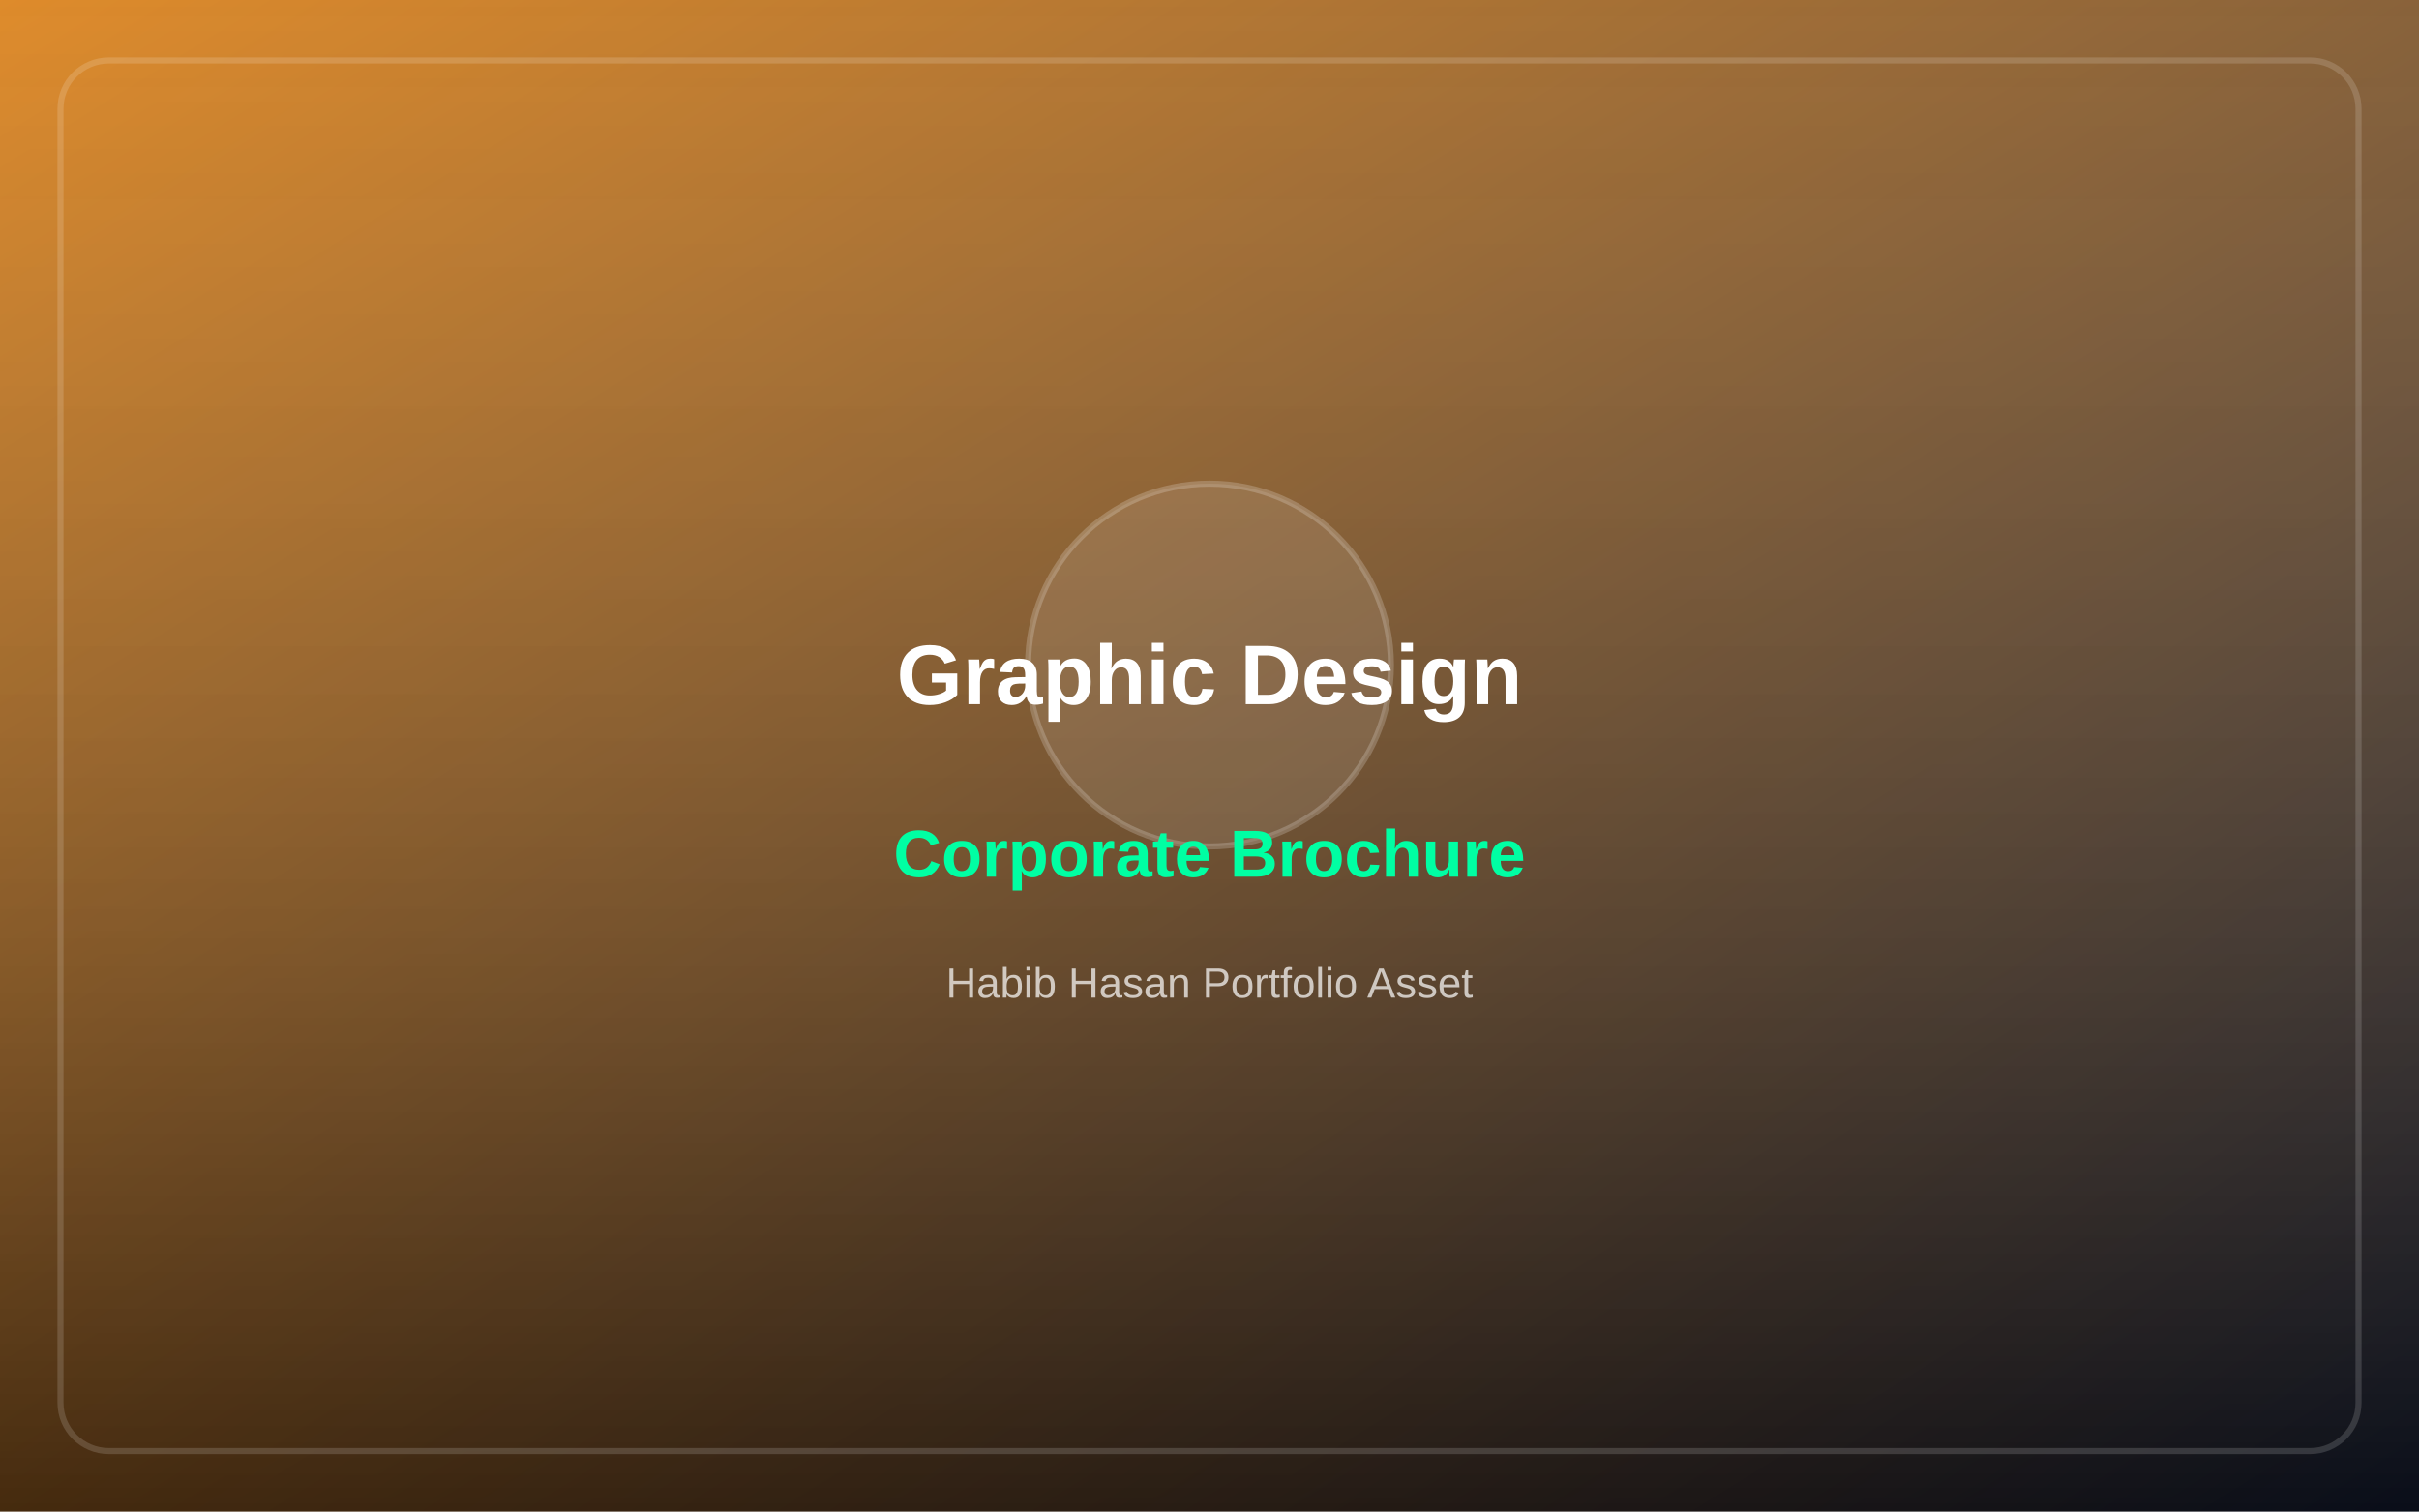
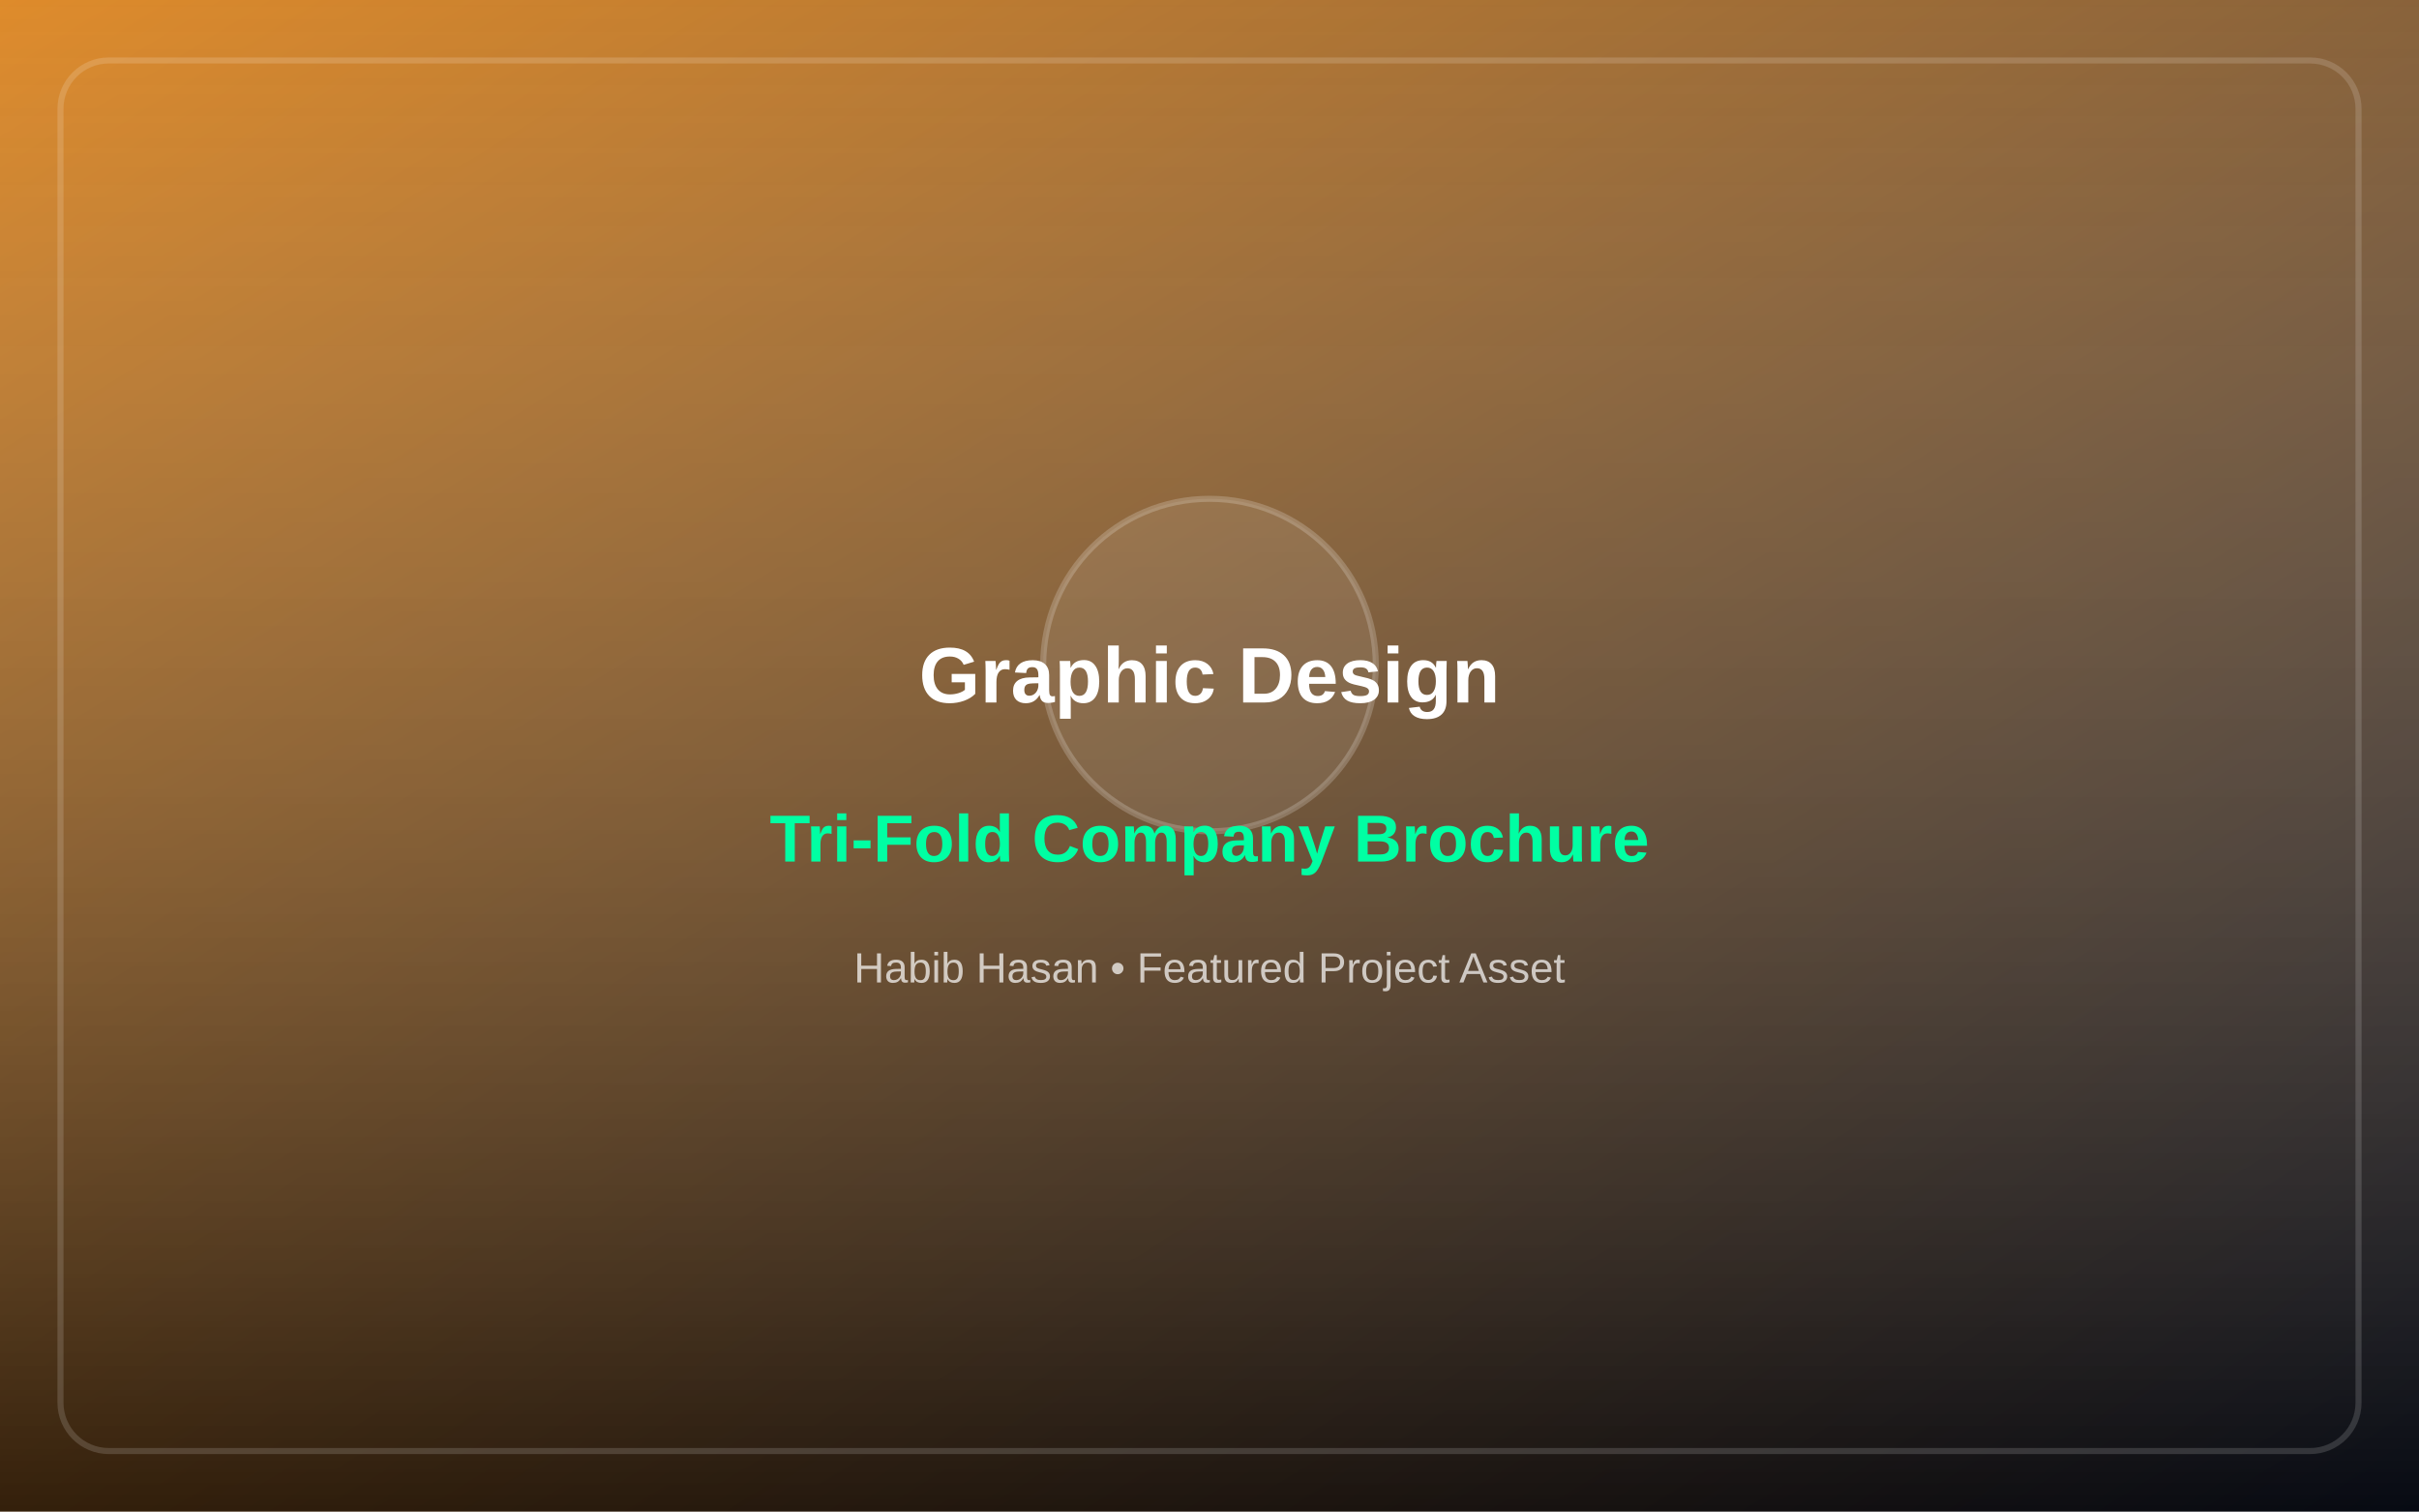
<svg xmlns="http://www.w3.org/2000/svg" width="800" height="500" viewBox="0 0 800 500">
  <defs>
-     <linearGradient id="bg" x1="0%" y1="0%" x2="100%" y2="100%">
+     <linearGradient id="bg_TriFoldCompanyBrochure" x1="0%" y1="0%" x2="100%" y2="100%">
      <stop offset="0%" stop-color="#D97706" />
      <stop offset="100%" stop-color="#0F172A" />
    </linearGradient>
-     <linearGradient id="overlay" x1="0%" y1="0%" x2="0%" y2="100%">
+     <linearGradient id="overlay_TriFoldCompanyBrochure" x1="0%" y1="0%" x2="0%" y2="100%">
      <stop offset="0%" stop-color="rgba(255,255,255,0.15)" />
-       <stop offset="100%" stop-color="rgba(0,0,0,0.4)" />
+       <stop offset="100%" stop-color="rgba(0,0,0,0.55)" />
    </linearGradient>
  </defs>
-   <rect width="100%" height="100%" fill="url(#bg)" />
-   <rect width="100%" height="100%" fill="url(#overlay)" />
-   <circle cx="400" cy="220" r="60" fill="rgba(255,255,255,0.1)" stroke="rgba(255,255,255,0.2)" stroke-width="2" />
-   <text x="50%" y="225" font-family="Arial, sans-serif" font-size="28" font-weight="bold" fill="#ffffff" text-anchor="middle" dominant-baseline="middle">Graphic Design</text>
-   <text x="50%" y="290" font-family="Arial, sans-serif" font-size="22" font-weight="600" fill="#00FFA3" text-anchor="middle">Corporate Brochure</text>
-   <text x="50%" y="330" font-family="Arial, sans-serif" font-size="14" fill="rgba(255,255,255,0.7)" text-anchor="middle">Habib Hasan Portfolio Asset</text>
+   <rect width="100%" height="100%" fill="url(#bg_TriFoldCompanyBrochure)" />
+   <rect width="100%" height="100%" fill="url(#overlay_TriFoldCompanyBrochure)" />
+   <circle cx="400" cy="220" r="55" fill="rgba(255,255,255,0.08)" stroke="rgba(255,255,255,0.2)" stroke-width="2" />
+   <text x="50%" y="225" font-family="Outfit, Arial, sans-serif" font-size="26" font-weight="bold" fill="#ffffff" text-anchor="middle" dominant-baseline="middle">Graphic Design</text>
+   <text x="50%" y="285" font-family="Outfit, Arial, sans-serif" font-size="22" font-weight="600" fill="#00FFA3" text-anchor="middle">Tri-Fold Company Brochure</text>
+   <text x="50%" y="325" font-family="Outfit, Arial, sans-serif" font-size="14" fill="rgba(255,255,255,0.7)" text-anchor="middle">Habib Hasan • Featured Project Asset</text>
  <rect x="20" y="20" width="760" height="460" fill="none" stroke="rgba(255,255,255,0.15)" stroke-width="2" rx="16" />
</svg>
